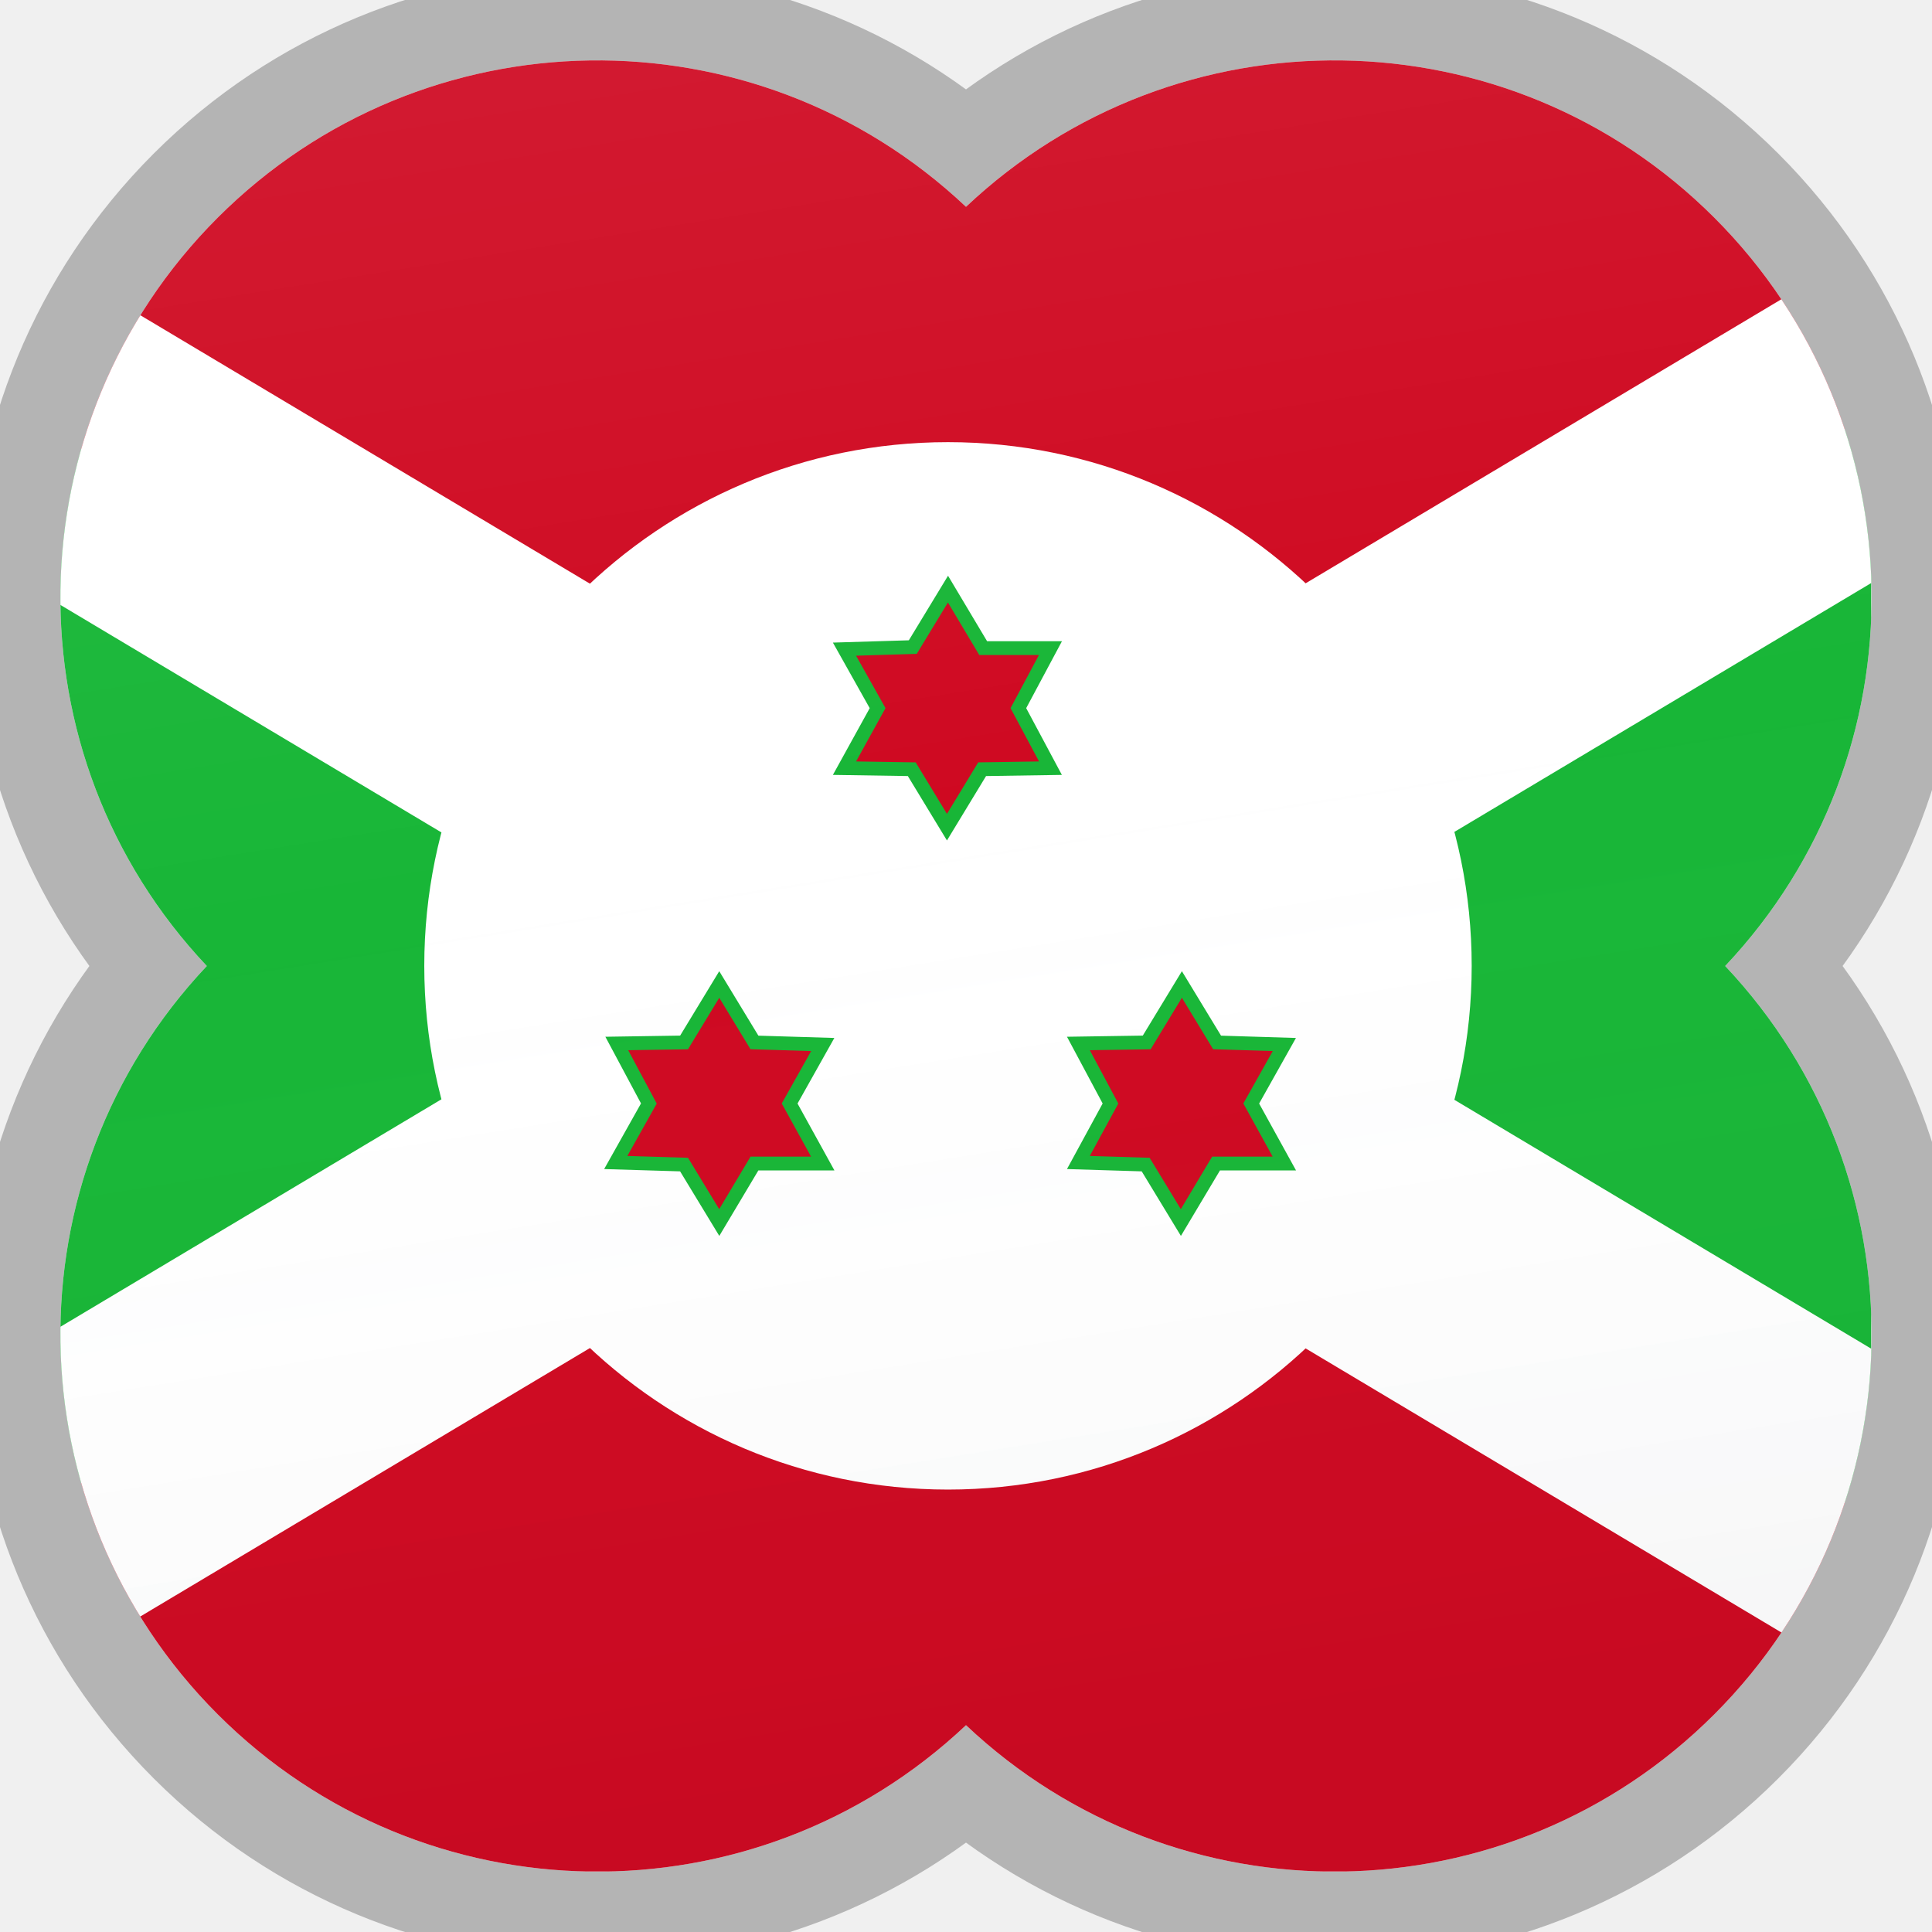
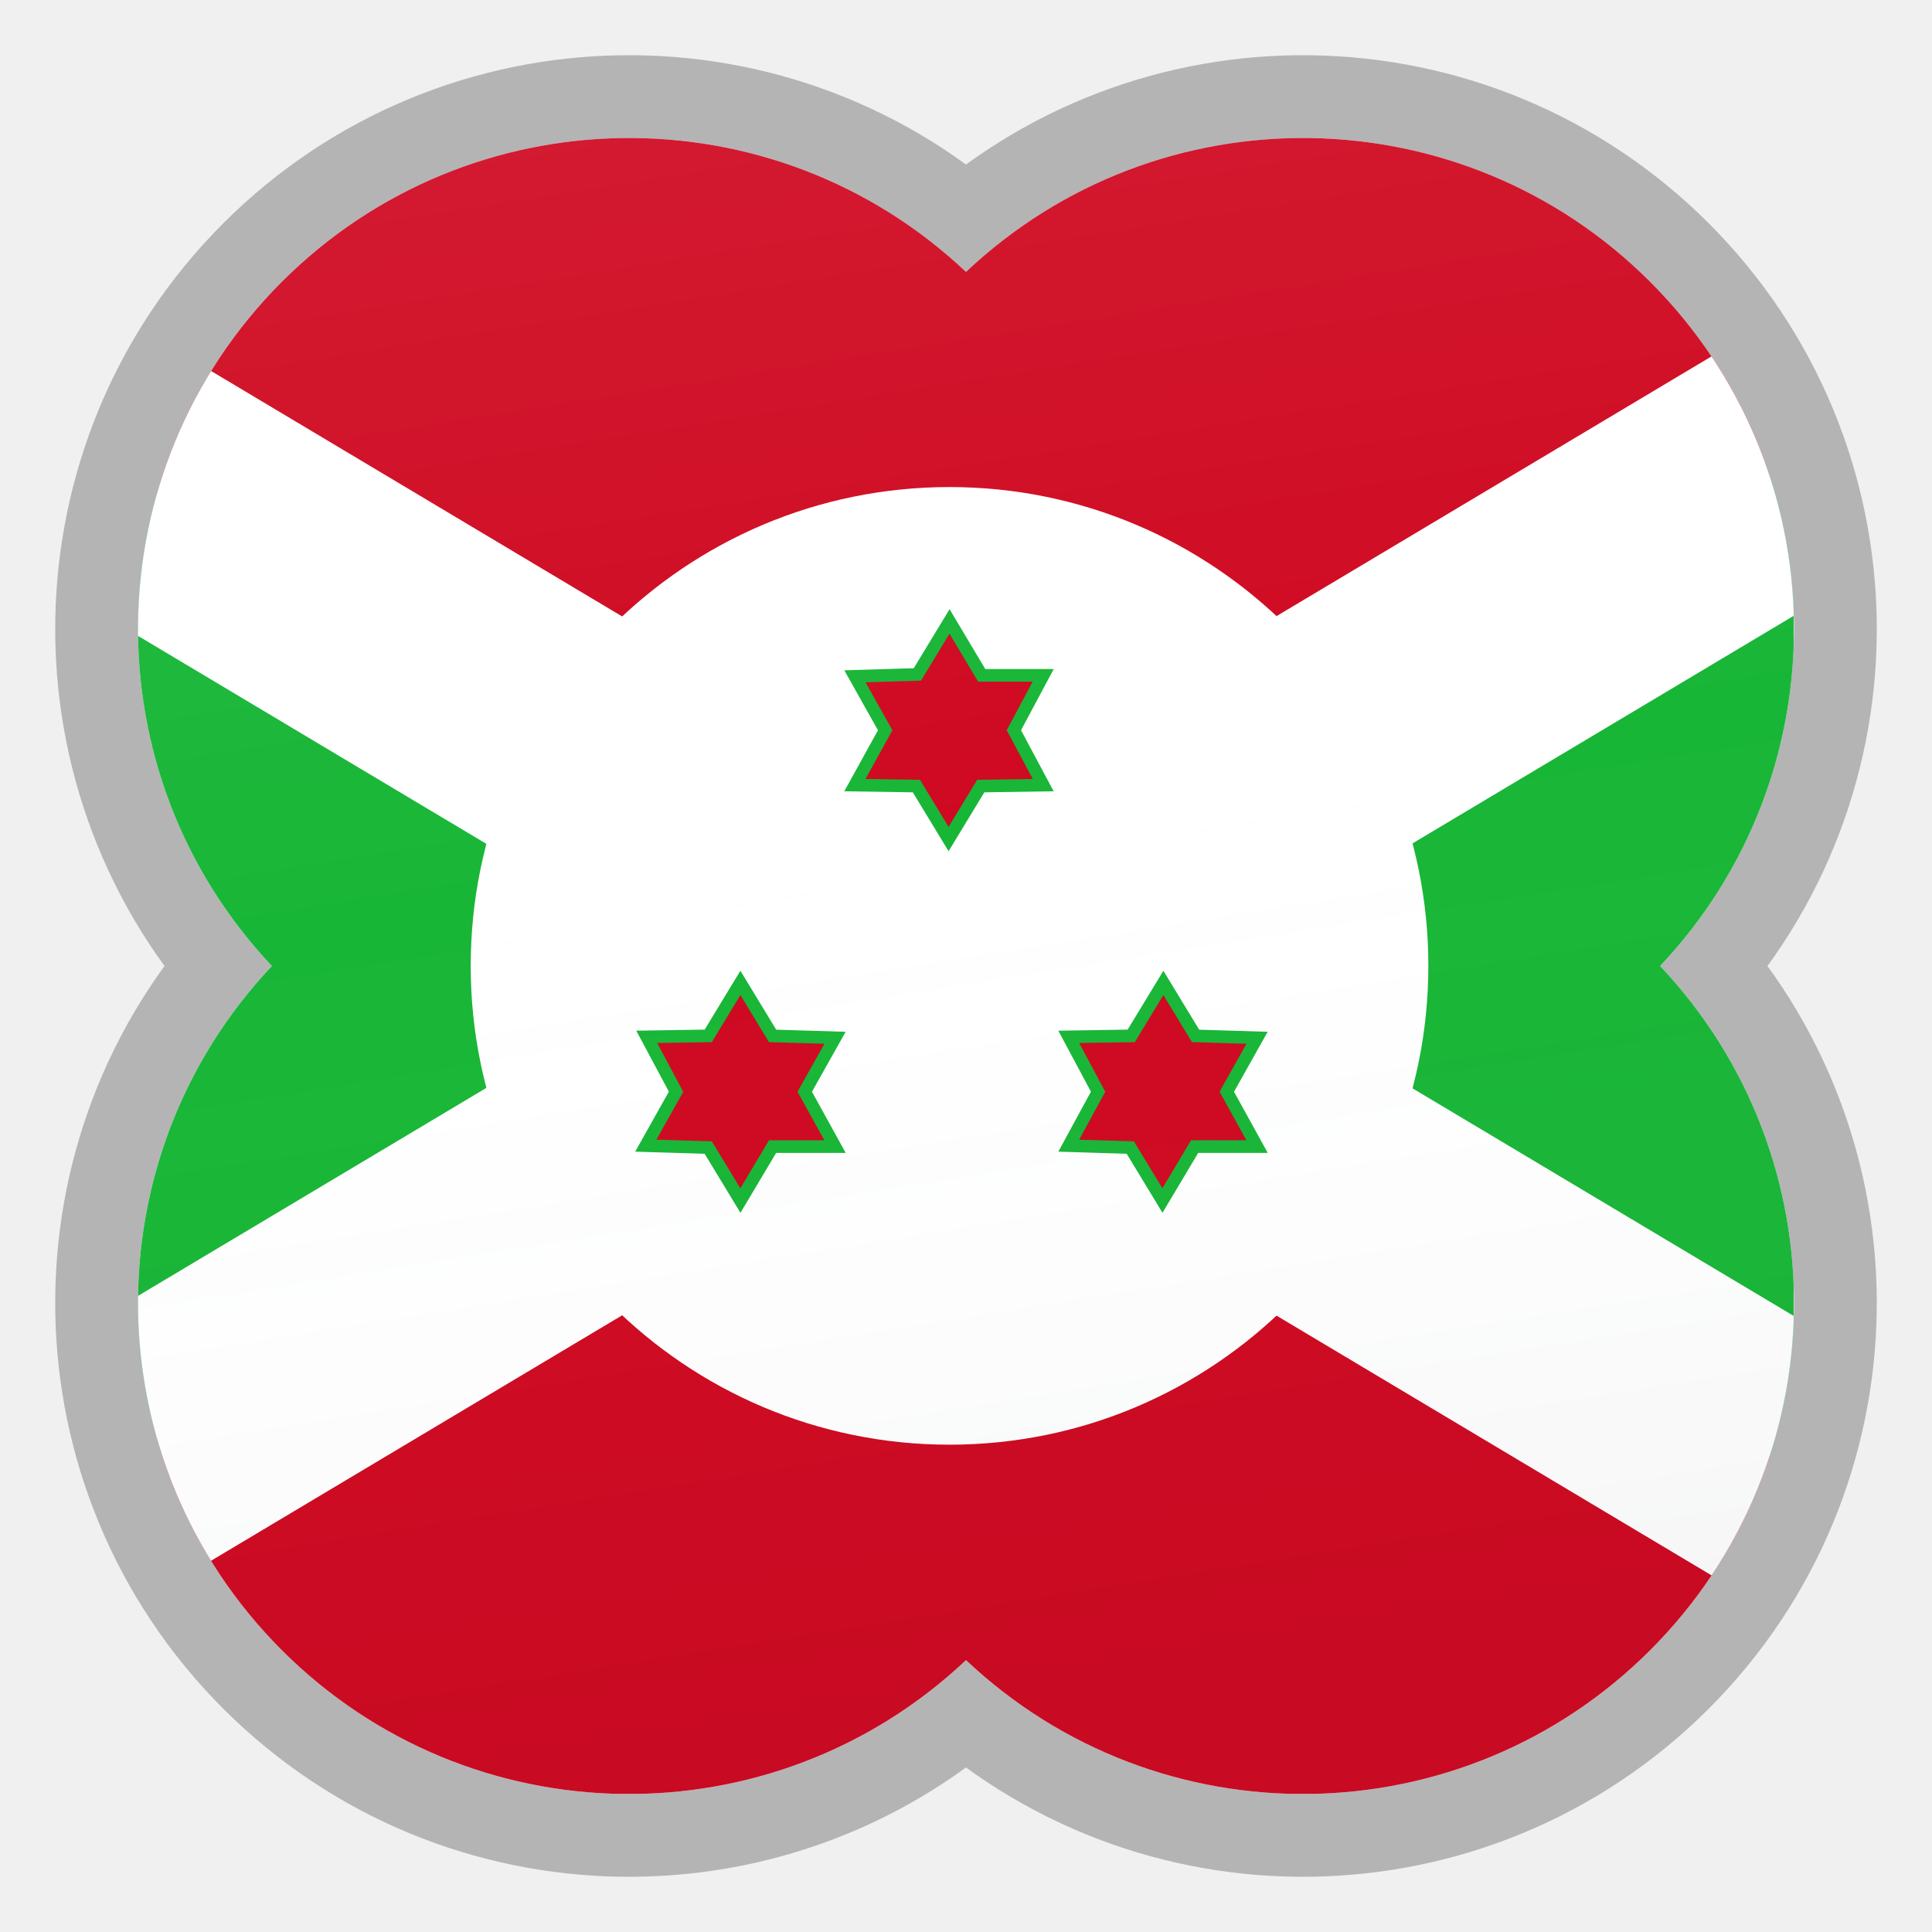
- <svg xmlns="http://www.w3.org/2000/svg" viewBox="0 0 512 512" width="512" height="512" role="img" aria-labelledby="petal-soft-bi-title">
+ <svg xmlns="http://www.w3.org/2000/svg" viewBox="-24 -24 560 560" width="560" height="560" role="img" aria-labelledby="petal-soft-bi-title">
  <defs>
    <path id="petal-soft-bi-shape" d="M 256 54.811 A 142.322 142.322 0 0 1 457.189 256 A 142.322 142.322 0 0 1 256 457.189 A 142.322 142.322 0 0 1 54.811 256 A 142.322 142.322 0 0 1 256 54.811 Z" />
    <clipPath id="petal-soft-bi-clip" clipPathUnits="userSpaceOnUse">
      <path d="M 256 54.811 A 142.322 142.322 0 0 1 457.189 256 A 142.322 142.322 0 0 1 256 457.189 A 142.322 142.322 0 0 1 54.811 256 A 142.322 142.322 0 0 1 256 54.811 Z" />
    </clipPath>
    <linearGradient id="petal-soft-bi-shade" x1="0" y1="0" x2="0.16" y2="1">
      <stop offset="0%" stop-color="#ffffff" stop-opacity=".075" />
      <stop offset="48%" stop-color="#ffffff" stop-opacity="0" />
      <stop offset="100%" stop-color="#151a2b" stop-opacity=".038" />
    </linearGradient>
    <clipPath id="petal-soft-bi-source-bi-a">
      <path fill="gray" d="M60.8 337h175v175h-175z" />
    </clipPath>
  </defs>
  <path d="M 256 54.811 A 142.322 142.322 0 0 1 457.189 256 A 142.322 142.322 0 0 1 256 457.189 A 142.322 142.322 0 0 1 54.811 256 A 142.322 142.322 0 0 1 256 54.811 Z" fill="none" stroke="currentColor" stroke-width="48" stroke-opacity="0.25" stroke-linejoin="round" />
  <g clip-path="url(#petal-soft-bi-clip)">
    <path d="M 256 54.811 A 142.322 142.322 0 0 1 457.189 256 A 142.322 142.322 0 0 1 256 457.189 A 142.322 142.322 0 0 1 54.811 256 A 142.322 142.322 0 0 1 256 54.811 Z" fill="#fff" />
    <g transform="translate(16, 16) scale(0.9375)">
      <g fill-rule="evenodd" clip-path="url(#petal-soft-bi-source-bi-a)" transform="translate(-178 -986)scale(2.9257)">
        <path fill="#18b637" d="m0 337 146.6 87.5L0 512zm293.1 0-146.5 87.5L293 512z" />
        <path fill="#cf0921" d="m0 337 146.6 87.5L293 337zm0 175 146.6-87.5L293 512z" />
        <path fill="#fff" d="M293.1 337h-27.3L0 495.7V512h27.3l265.8-158.7z" />
        <path fill="#fff" d="M197.2 424.5a50.6 50.6 0 1 1-101.2 0 50.6 50.6 0 0 1 101.2 0" />
        <path fill="#fff" d="M0 337v16.3L265.8 512h27.3v-16.3L27.3 337z" />
        <path fill="#cf0921" stroke="#18b637" stroke-width="1pt" d="m156.5 405.4-6.6.1-3.4 5.6-3.4-5.6-6.5-.1 3.2-5.8-3.2-5.7 6.6-.2 3.4-5.6 3.4 5.7h6.5l-3.1 5.8zm-22 38.2h-6.6l-3.4 5.7-3.4-5.6-6.6-.2 3.2-5.7-3.1-5.8 6.5-.1 3.4-5.6 3.4 5.6 6.6.2-3.2 5.7zm44.6 0h-6.6l-3.4 5.7-3.4-5.6-6.5-.2 3.1-5.7-3.1-5.8 6.6-.1 3.4-5.6 3.4 5.6 6.5.2-3.2 5.7z" />
      </g>
    </g>
    <path d="M 256 54.811 A 142.322 142.322 0 0 1 457.189 256 A 142.322 142.322 0 0 1 256 457.189 A 142.322 142.322 0 0 1 54.811 256 A 142.322 142.322 0 0 1 256 54.811 Z" fill="url(#petal-soft-bi-shade)" />
  </g>
</svg>
